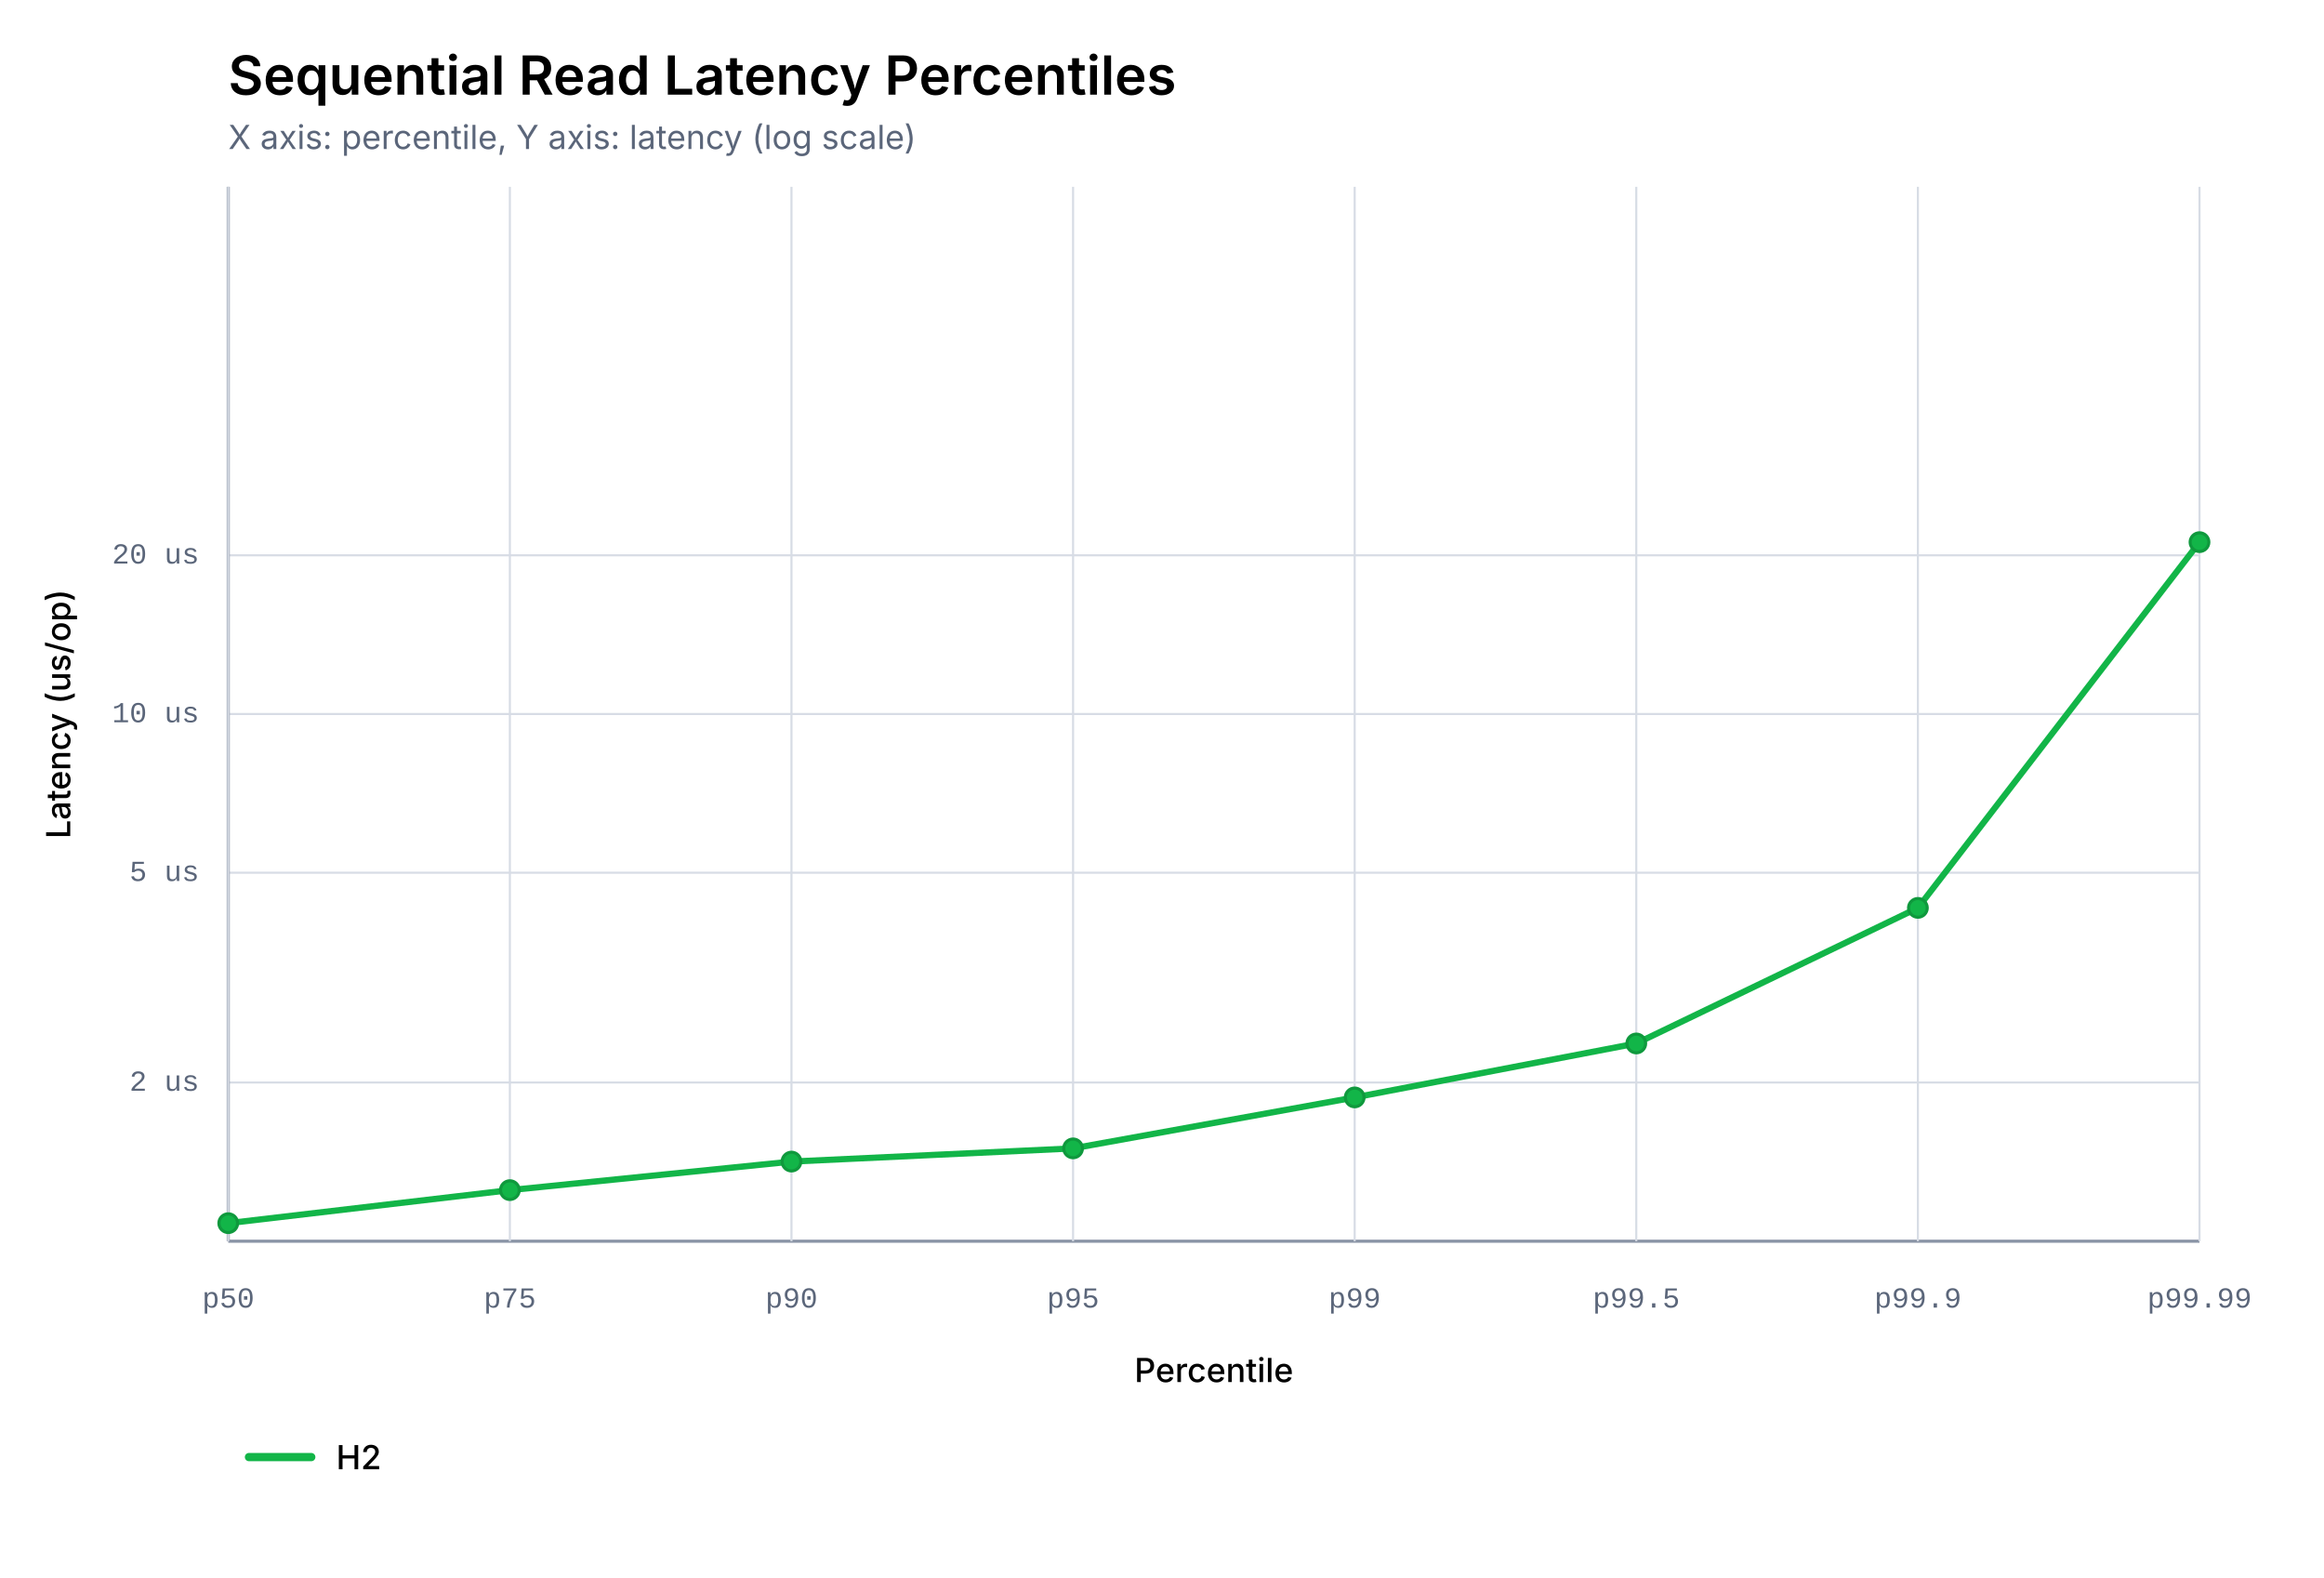
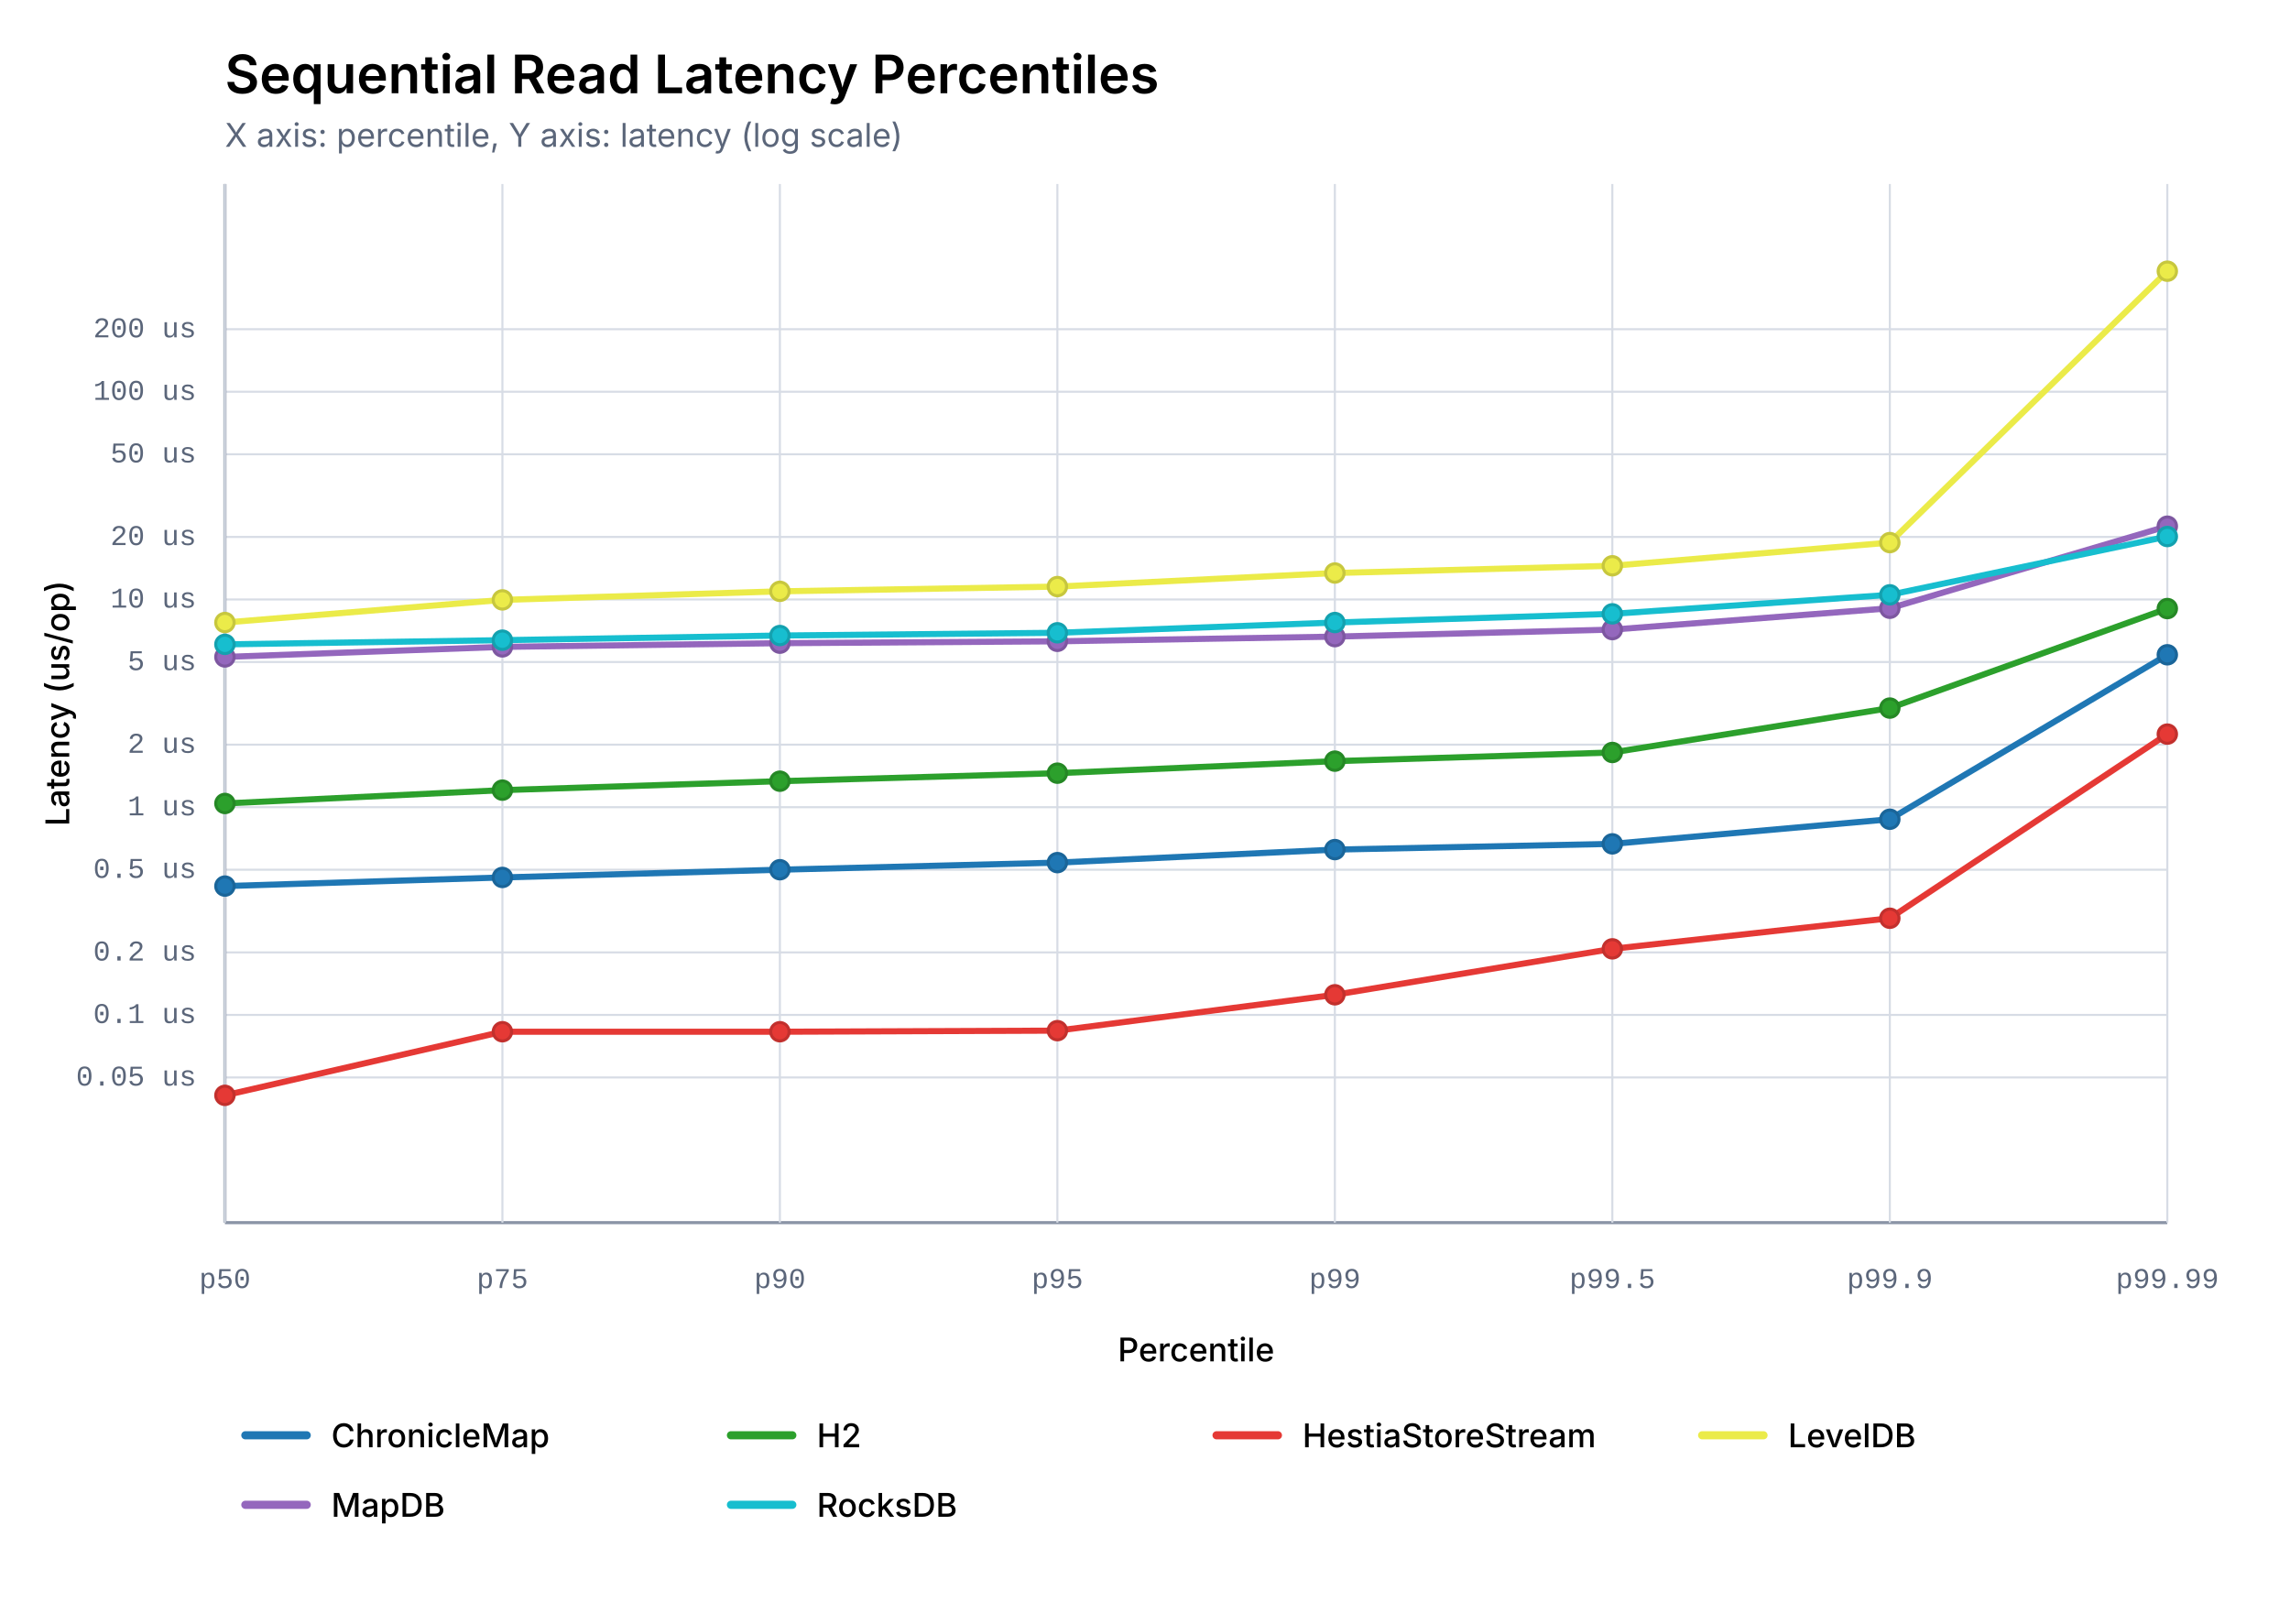
- <svg xmlns="http://www.w3.org/2000/svg" width="1120" height="760" viewBox="0 0 1120 760">
+ <svg xmlns="http://www.w3.org/2000/svg" width="1120" height="794" viewBox="0 0 1120 794">
  <style>
        text { fill: currentColor; dominant-baseline: middle; }
        .title { font: 600 26px "Inter", "Helvetica Neue", Arial, sans-serif; }
        .subtitle { font: 16px "Inter", "Helvetica Neue", Arial, sans-serif; fill: #5B667A; }
        .axis-label { font: 500 16px "Inter", "Helvetica Neue", Arial, sans-serif; }
        .tick { font: 14px "IBM Plex Mono", "Courier New", monospace; fill: #5B667A; }
        .legend { font: 500 16px "Inter", "Helvetica Neue", Arial, sans-serif; }
        .grid { stroke: #D7DCE5; stroke-width: 1; fill: none; }
        .axis { stroke: #8A94A6; stroke-width: 1.5; fill: none; }
    </style>
  <text class="title" x="110" y="36">Sequential Read Latency Percentiles</text>
  <text class="subtitle" x="110" y="66">X axis: percentile, Y axis: latency (log scale)</text>
-   <line class="grid" x1="110" y1="521.538" x2="1060" y2="521.538" />
-   <text class="tick" x="96" y="521.538" text-anchor="end">2 us</text>
-   <line class="grid" x1="110" y1="420.462" x2="1060" y2="420.462" />
-   <text class="tick" x="96" y="420.462" text-anchor="end">5 us</text>
-   <line class="grid" x1="110" y1="344.0" x2="1060" y2="344.0" />
-   <text class="tick" x="96" y="344.0" text-anchor="end">10 us</text>
-   <line class="grid" x1="110" y1="267.538" x2="1060" y2="267.538" />
-   <text class="tick" x="96" y="267.538" text-anchor="end">20 us</text>
+   <line class="grid" x1="110" y1="526.985" x2="1060" y2="526.985" />
+   <text class="tick" x="96" y="526.985" text-anchor="end">0.05 us</text>
+   <line class="grid" x1="110" y1="496.4" x2="1060" y2="496.4" />
+   <text class="tick" x="96" y="496.4" text-anchor="end">0.1 us</text>
+   <line class="grid" x1="110" y1="465.815" x2="1060" y2="465.815" />
+   <text class="tick" x="96" y="465.815" text-anchor="end">0.2 us</text>
+   <line class="grid" x1="110" y1="425.385" x2="1060" y2="425.385" />
+   <text class="tick" x="96" y="425.385" text-anchor="end">0.5 us</text>
+   <line class="grid" x1="110" y1="394.8" x2="1060" y2="394.8" />
+   <text class="tick" x="96" y="394.8" text-anchor="end">1 us</text>
+   <line class="grid" x1="110" y1="364.215" x2="1060" y2="364.215" />
+   <text class="tick" x="96" y="364.215" text-anchor="end">2 us</text>
+   <line class="grid" x1="110" y1="323.785" x2="1060" y2="323.785" />
+   <text class="tick" x="96" y="323.785" text-anchor="end">5 us</text>
+   <line class="grid" x1="110" y1="293.2" x2="1060" y2="293.2" />
+   <text class="tick" x="96" y="293.2" text-anchor="end">10 us</text>
+   <line class="grid" x1="110" y1="262.615" x2="1060" y2="262.615" />
+   <text class="tick" x="96" y="262.615" text-anchor="end">20 us</text>
+   <line class="grid" x1="110" y1="222.185" x2="1060" y2="222.185" />
+   <text class="tick" x="96" y="222.185" text-anchor="end">50 us</text>
+   <line class="grid" x1="110" y1="191.6" x2="1060" y2="191.6" />
+   <text class="tick" x="96" y="191.6" text-anchor="end">100 us</text>
+   <line class="grid" x1="110" y1="161.015" x2="1060" y2="161.015" />
+   <text class="tick" x="96" y="161.015" text-anchor="end">200 us</text>
  <line class="axis" x1="110" y1="598" x2="1060" y2="598" />
  <line class="axis" x1="110" y1="90" x2="110" y2="598" />
  <line class="grid" x1="110.0" y1="90" x2="110.0" y2="598" />
  <text class="tick" x="110.0" y="626" text-anchor="middle">p50</text>
  <line class="grid" x1="245.714" y1="90" x2="245.714" y2="598" />
  <text class="tick" x="245.714" y="626" text-anchor="middle">p75</text>
  <line class="grid" x1="381.429" y1="90" x2="381.429" y2="598" />
  <text class="tick" x="381.429" y="626" text-anchor="middle">p90</text>
  <line class="grid" x1="517.143" y1="90" x2="517.143" y2="598" />
  <text class="tick" x="517.143" y="626" text-anchor="middle">p95</text>
  <line class="grid" x1="652.857" y1="90" x2="652.857" y2="598" />
  <text class="tick" x="652.857" y="626" text-anchor="middle">p99</text>
  <line class="grid" x1="788.571" y1="90" x2="788.571" y2="598" />
  <text class="tick" x="788.571" y="626" text-anchor="middle">p99.5</text>
  <line class="grid" x1="924.286" y1="90" x2="924.286" y2="598" />
  <text class="tick" x="924.286" y="626" text-anchor="middle">p99.9</text>
  <line class="grid" x1="1060.0" y1="90" x2="1060.0" y2="598" />
  <text class="tick" x="1060.0" y="626" text-anchor="middle">p99.99</text>
  <text class="axis-label" x="585" y="660" text-anchor="middle">Percentile</text>
  <text class="axis-label" x="28" y="344" transform="rotate(-90 28 344)" text-anchor="middle">Latency (us/op)</text>
-   <polyline points="110.00,589.31 245.71,573.38 381.43,559.63 517.14,553.27 652.86,528.72 788.57,502.72 924.29,437.41 1060.00,261.19" fill="none" stroke="#12b548" stroke-width="3" stroke-linejoin="round" stroke-linecap="round" />
-   <circle cx="110.0" cy="589.306" r="4.5" fill="#12b548" stroke="#0F993D" stroke-width="1.5" />
-   <circle cx="245.714" cy="573.385" r="4.5" fill="#12b548" stroke="#0F993D" stroke-width="1.5" />
-   <circle cx="381.429" cy="559.63" r="4.5" fill="#12b548" stroke="#0F993D" stroke-width="1.5" />
-   <circle cx="517.143" cy="553.273" r="4.5" fill="#12b548" stroke="#0F993D" stroke-width="1.5" />
-   <circle cx="652.857" cy="528.717" r="4.5" fill="#12b548" stroke="#0F993D" stroke-width="1.5" />
-   <circle cx="788.571" cy="502.721" r="4.5" fill="#12b548" stroke="#0F993D" stroke-width="1.5" />
-   <circle cx="924.286" cy="437.407" r="4.5" fill="#12b548" stroke="#0F993D" stroke-width="1.5" />
-   <circle cx="1060.0" cy="261.194" r="4.5" fill="#12b548" stroke="#0F993D" stroke-width="1.5" />
-   <line x1="120.0" y1="702.0" x2="150.0" y2="702.0" stroke="#12b548" stroke-width="4" stroke-linecap="round" />
-   <text class="legend" x="162.0" y="702.0">H2</text>
+   <polyline points="110.00,433.39 245.71,429.16 381.43,425.38 517.14,421.91 652.86,415.54 788.57,412.74 924.29,400.69 1060.00,320.26" fill="none" stroke="#1F77B4" stroke-width="3" stroke-linejoin="round" stroke-linecap="round" />
+   <circle cx="110.0" cy="433.394" r="4.5" fill="#1F77B4" stroke="#1A6599" stroke-width="1.5" />
+   <circle cx="245.714" cy="429.16" r="4.5" fill="#1F77B4" stroke="#1A6599" stroke-width="1.5" />
+   <circle cx="381.429" cy="425.385" r="4.5" fill="#1F77B4" stroke="#1A6599" stroke-width="1.5" />
+   <circle cx="517.143" cy="421.907" r="4.5" fill="#1F77B4" stroke="#1A6599" stroke-width="1.5" />
+   <circle cx="652.857" cy="415.539" r="4.5" fill="#1F77B4" stroke="#1A6599" stroke-width="1.5" />
+   <circle cx="788.571" cy="412.735" r="4.5" fill="#1F77B4" stroke="#1A6599" stroke-width="1.5" />
+   <circle cx="924.286" cy="400.692" r="4.5" fill="#1F77B4" stroke="#1A6599" stroke-width="1.5" />
+   <circle cx="1060.0" cy="320.258" r="4.5" fill="#1F77B4" stroke="#1A6599" stroke-width="1.5" />
+   <polyline points="110.00,392.98 245.71,386.46 381.43,382.08 517.14,378.16 652.86,372.28 788.57,368.04 924.29,346.32 1060.00,297.65" fill="none" stroke="#2CA02C" stroke-width="3" stroke-linejoin="round" stroke-linecap="round" />
+   <circle cx="110.0" cy="392.985" r="4.5" fill="#2CA02C" stroke="#258825" stroke-width="1.5" />
+   <circle cx="245.714" cy="386.462" r="4.5" fill="#2CA02C" stroke="#258825" stroke-width="1.5" />
+   <circle cx="381.429" cy="382.084" r="4.5" fill="#2CA02C" stroke="#258825" stroke-width="1.5" />
+   <circle cx="517.143" cy="378.162" r="4.5" fill="#2CA02C" stroke="#258825" stroke-width="1.5" />
+   <circle cx="652.857" cy="372.278" r="4.5" fill="#2CA02C" stroke="#258825" stroke-width="1.5" />
+   <circle cx="788.571" cy="368.039" r="4.5" fill="#2CA02C" stroke="#258825" stroke-width="1.5" />
+   <circle cx="924.286" cy="346.324" r="4.5" fill="#2CA02C" stroke="#258825" stroke-width="1.5" />
+   <circle cx="1060.0" cy="297.653" r="4.5" fill="#2CA02C" stroke="#258825" stroke-width="1.5" />
+   <polyline points="110.00,535.74 245.71,504.62 381.43,504.62 517.14,504.09 652.86,486.55 788.57,464.08 924.29,449.12 1060.00,359.06" fill="none" stroke="#E53935" stroke-width="3" stroke-linejoin="round" stroke-linecap="round" />
+   <circle cx="110.0" cy="535.741" r="4.5" fill="#E53935" stroke="#C2302D" stroke-width="1.5" />
+   <circle cx="245.714" cy="504.622" r="4.5" fill="#E53935" stroke="#C2302D" stroke-width="1.5" />
+   <circle cx="381.429" cy="504.622" r="4.5" fill="#E53935" stroke="#C2302D" stroke-width="1.5" />
+   <circle cx="517.143" cy="504.093" r="4.5" fill="#E53935" stroke="#C2302D" stroke-width="1.5" />
+   <circle cx="652.857" cy="486.554" r="4.5" fill="#E53935" stroke="#C2302D" stroke-width="1.5" />
+   <circle cx="788.571" cy="464.085" r="4.5" fill="#E53935" stroke="#C2302D" stroke-width="1.5" />
+   <circle cx="924.286" cy="449.117" r="4.5" fill="#E53935" stroke="#C2302D" stroke-width="1.5" />
+   <circle cx="1060.0" cy="359.057" r="4.5" fill="#E53935" stroke="#C2302D" stroke-width="1.5" />
+   <polyline points="110.00,304.48 245.71,293.41 381.43,289.22 517.14,286.90 652.86,280.26 788.57,276.72 924.29,265.38 1060.00,132.65" fill="none" stroke="#ebeb49" stroke-width="3" stroke-linejoin="round" stroke-linecap="round" />
+   <circle cx="110.0" cy="304.481" r="4.5" fill="#ebeb49" stroke="#C7C73E" stroke-width="1.5" />
+   <circle cx="245.714" cy="293.412" r="4.5" fill="#ebeb49" stroke="#C7C73E" stroke-width="1.5" />
+   <circle cx="381.429" cy="289.22" r="4.5" fill="#ebeb49" stroke="#C7C73E" stroke-width="1.5" />
+   <circle cx="517.143" cy="286.895" r="4.5" fill="#ebeb49" stroke="#C7C73E" stroke-width="1.5" />
+   <circle cx="652.857" cy="280.26" r="4.5" fill="#ebeb49" stroke="#C7C73E" stroke-width="1.5" />
+   <circle cx="788.571" cy="276.72" r="4.5" fill="#ebeb49" stroke="#C7C73E" stroke-width="1.5" />
+   <circle cx="924.286" cy="265.383" r="4.5" fill="#ebeb49" stroke="#C7C73E" stroke-width="1.5" />
+   <circle cx="1060.0" cy="132.646" r="4.5" fill="#ebeb49" stroke="#C7C73E" stroke-width="1.5" />
+   <polyline points="110.00,321.31 245.71,316.39 381.43,314.58 517.14,313.67 652.86,311.37 788.57,307.94 924.29,297.50 1060.00,257.36" fill="none" stroke="#9467BD" stroke-width="3" stroke-linejoin="round" stroke-linecap="round" />
+   <circle cx="110.0" cy="321.314" r="4.5" fill="#9467BD" stroke="#7D57A0" stroke-width="1.5" />
+   <circle cx="245.714" cy="316.392" r="4.5" fill="#9467BD" stroke="#7D57A0" stroke-width="1.5" />
+   <circle cx="381.429" cy="314.579" r="4.5" fill="#9467BD" stroke="#7D57A0" stroke-width="1.5" />
+   <circle cx="517.143" cy="313.671" r="4.5" fill="#9467BD" stroke="#7D57A0" stroke-width="1.5" />
+   <circle cx="652.857" cy="311.374" r="4.5" fill="#9467BD" stroke="#7D57A0" stroke-width="1.5" />
+   <circle cx="788.571" cy="307.941" r="4.5" fill="#9467BD" stroke="#7D57A0" stroke-width="1.5" />
+   <circle cx="924.286" cy="297.497" r="4.5" fill="#9467BD" stroke="#7D57A0" stroke-width="1.5" />
+   <circle cx="1060.0" cy="257.363" r="4.5" fill="#9467BD" stroke="#7D57A0" stroke-width="1.5" />
+   <polyline points="110.00,315.16 245.71,313.11 381.43,310.84 517.14,309.50 652.86,304.48 788.57,300.23 924.29,290.93 1060.00,262.40" fill="none" stroke="#17BECF" stroke-width="3" stroke-linejoin="round" stroke-linecap="round" />
+   <circle cx="110.0" cy="315.155" r="4.5" fill="#17BECF" stroke="#13A1AF" stroke-width="1.5" />
+   <circle cx="245.714" cy="313.113" r="4.5" fill="#17BECF" stroke="#13A1AF" stroke-width="1.5" />
+   <circle cx="381.429" cy="310.844" r="4.5" fill="#17BECF" stroke="#13A1AF" stroke-width="1.5" />
+   <circle cx="517.143" cy="309.496" r="4.5" fill="#17BECF" stroke="#13A1AF" stroke-width="1.5" />
+   <circle cx="652.857" cy="304.481" r="4.5" fill="#17BECF" stroke="#13A1AF" stroke-width="1.5" />
+   <circle cx="788.571" cy="300.226" r="4.5" fill="#17BECF" stroke="#13A1AF" stroke-width="1.5" />
+   <circle cx="924.286" cy="290.93" r="4.5" fill="#17BECF" stroke="#13A1AF" stroke-width="1.5" />
+   <circle cx="1060.0" cy="262.404" r="4.5" fill="#17BECF" stroke="#13A1AF" stroke-width="1.5" />
+   <line x1="120.0" y1="702.0" x2="150.0" y2="702.0" stroke="#1F77B4" stroke-width="4" stroke-linecap="round" />
+   <text class="legend" x="162.0" y="702.0">ChronicleMap</text>
+   <line x1="357.5" y1="702.0" x2="387.5" y2="702.0" stroke="#2CA02C" stroke-width="4" stroke-linecap="round" />
+   <text class="legend" x="399.5" y="702.0">H2</text>
+   <line x1="595.0" y1="702.0" x2="625.0" y2="702.0" stroke="#E53935" stroke-width="4" stroke-linecap="round" />
+   <text class="legend" x="637.0" y="702.0">HestiaStoreStream</text>
+   <line x1="832.5" y1="702.0" x2="862.5" y2="702.0" stroke="#ebeb49" stroke-width="4" stroke-linecap="round" />
+   <text class="legend" x="874.5" y="702.0">LevelDB</text>
+   <line x1="120.0" y1="736.0" x2="150.0" y2="736.0" stroke="#9467BD" stroke-width="4" stroke-linecap="round" />
+   <text class="legend" x="162.0" y="736.0">MapDB</text>
+   <line x1="357.5" y1="736.0" x2="387.5" y2="736.0" stroke="#17BECF" stroke-width="4" stroke-linecap="round" />
+   <text class="legend" x="399.5" y="736.0">RocksDB</text>
</svg>
